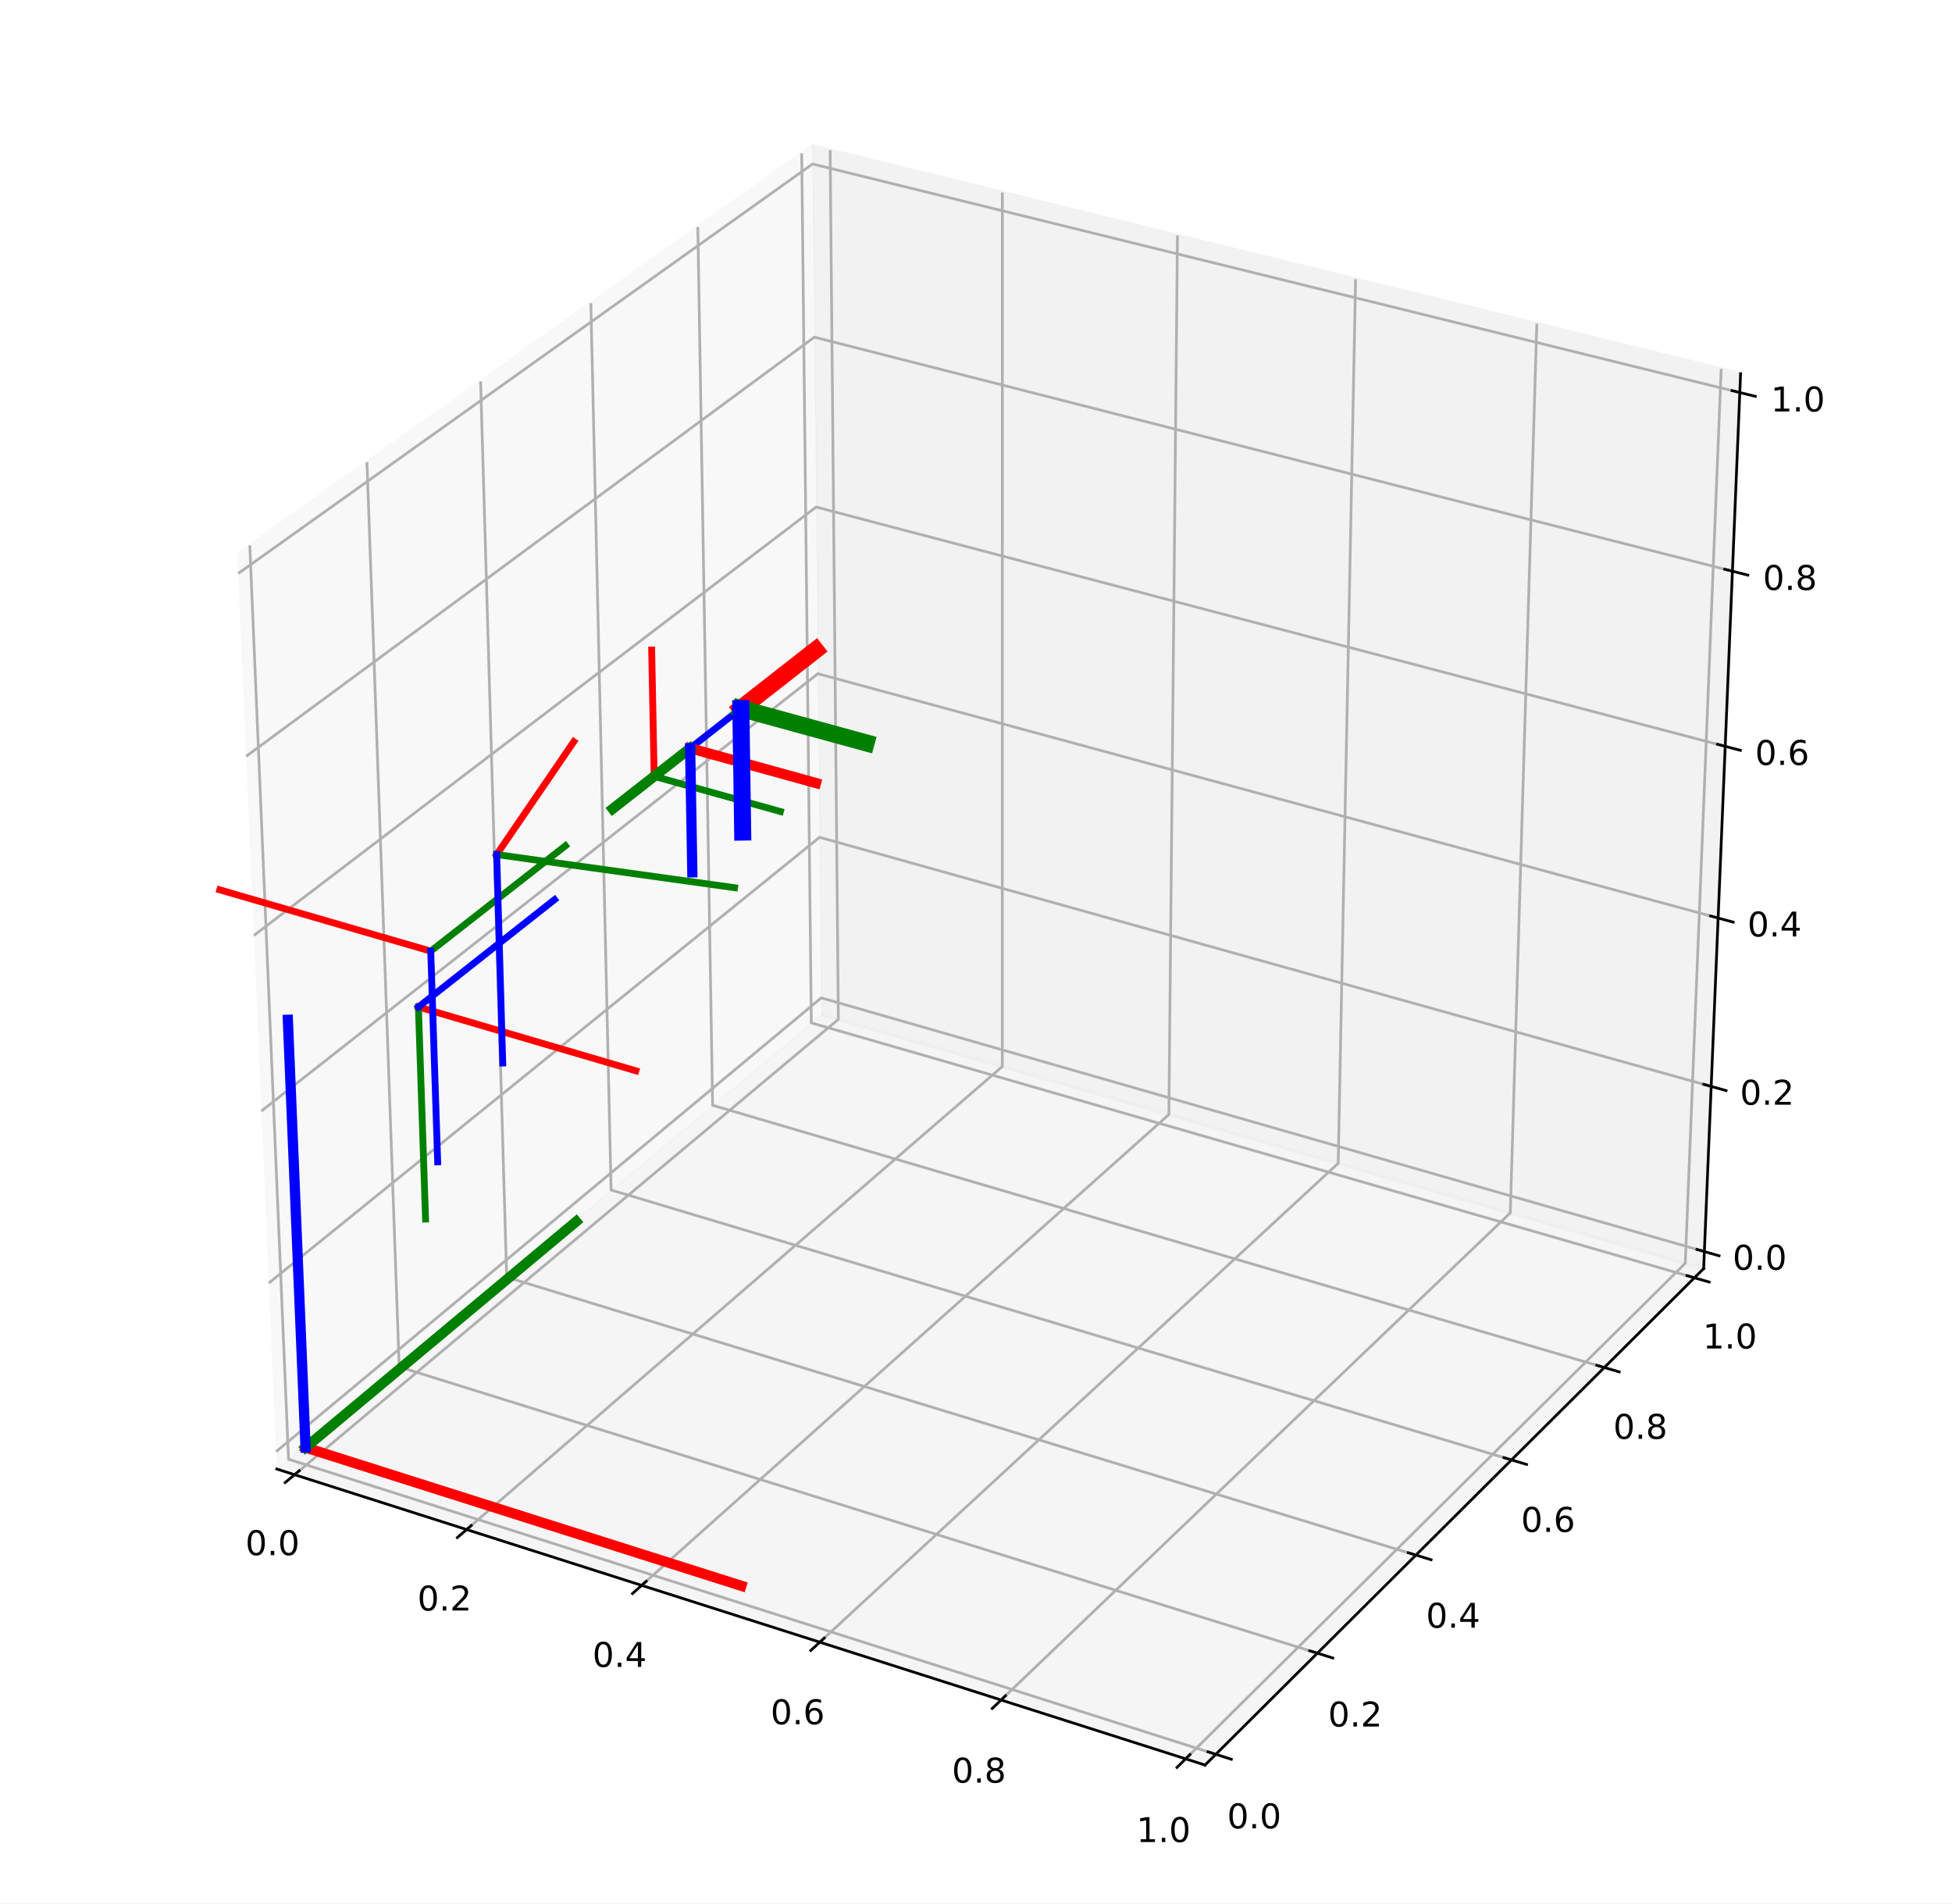
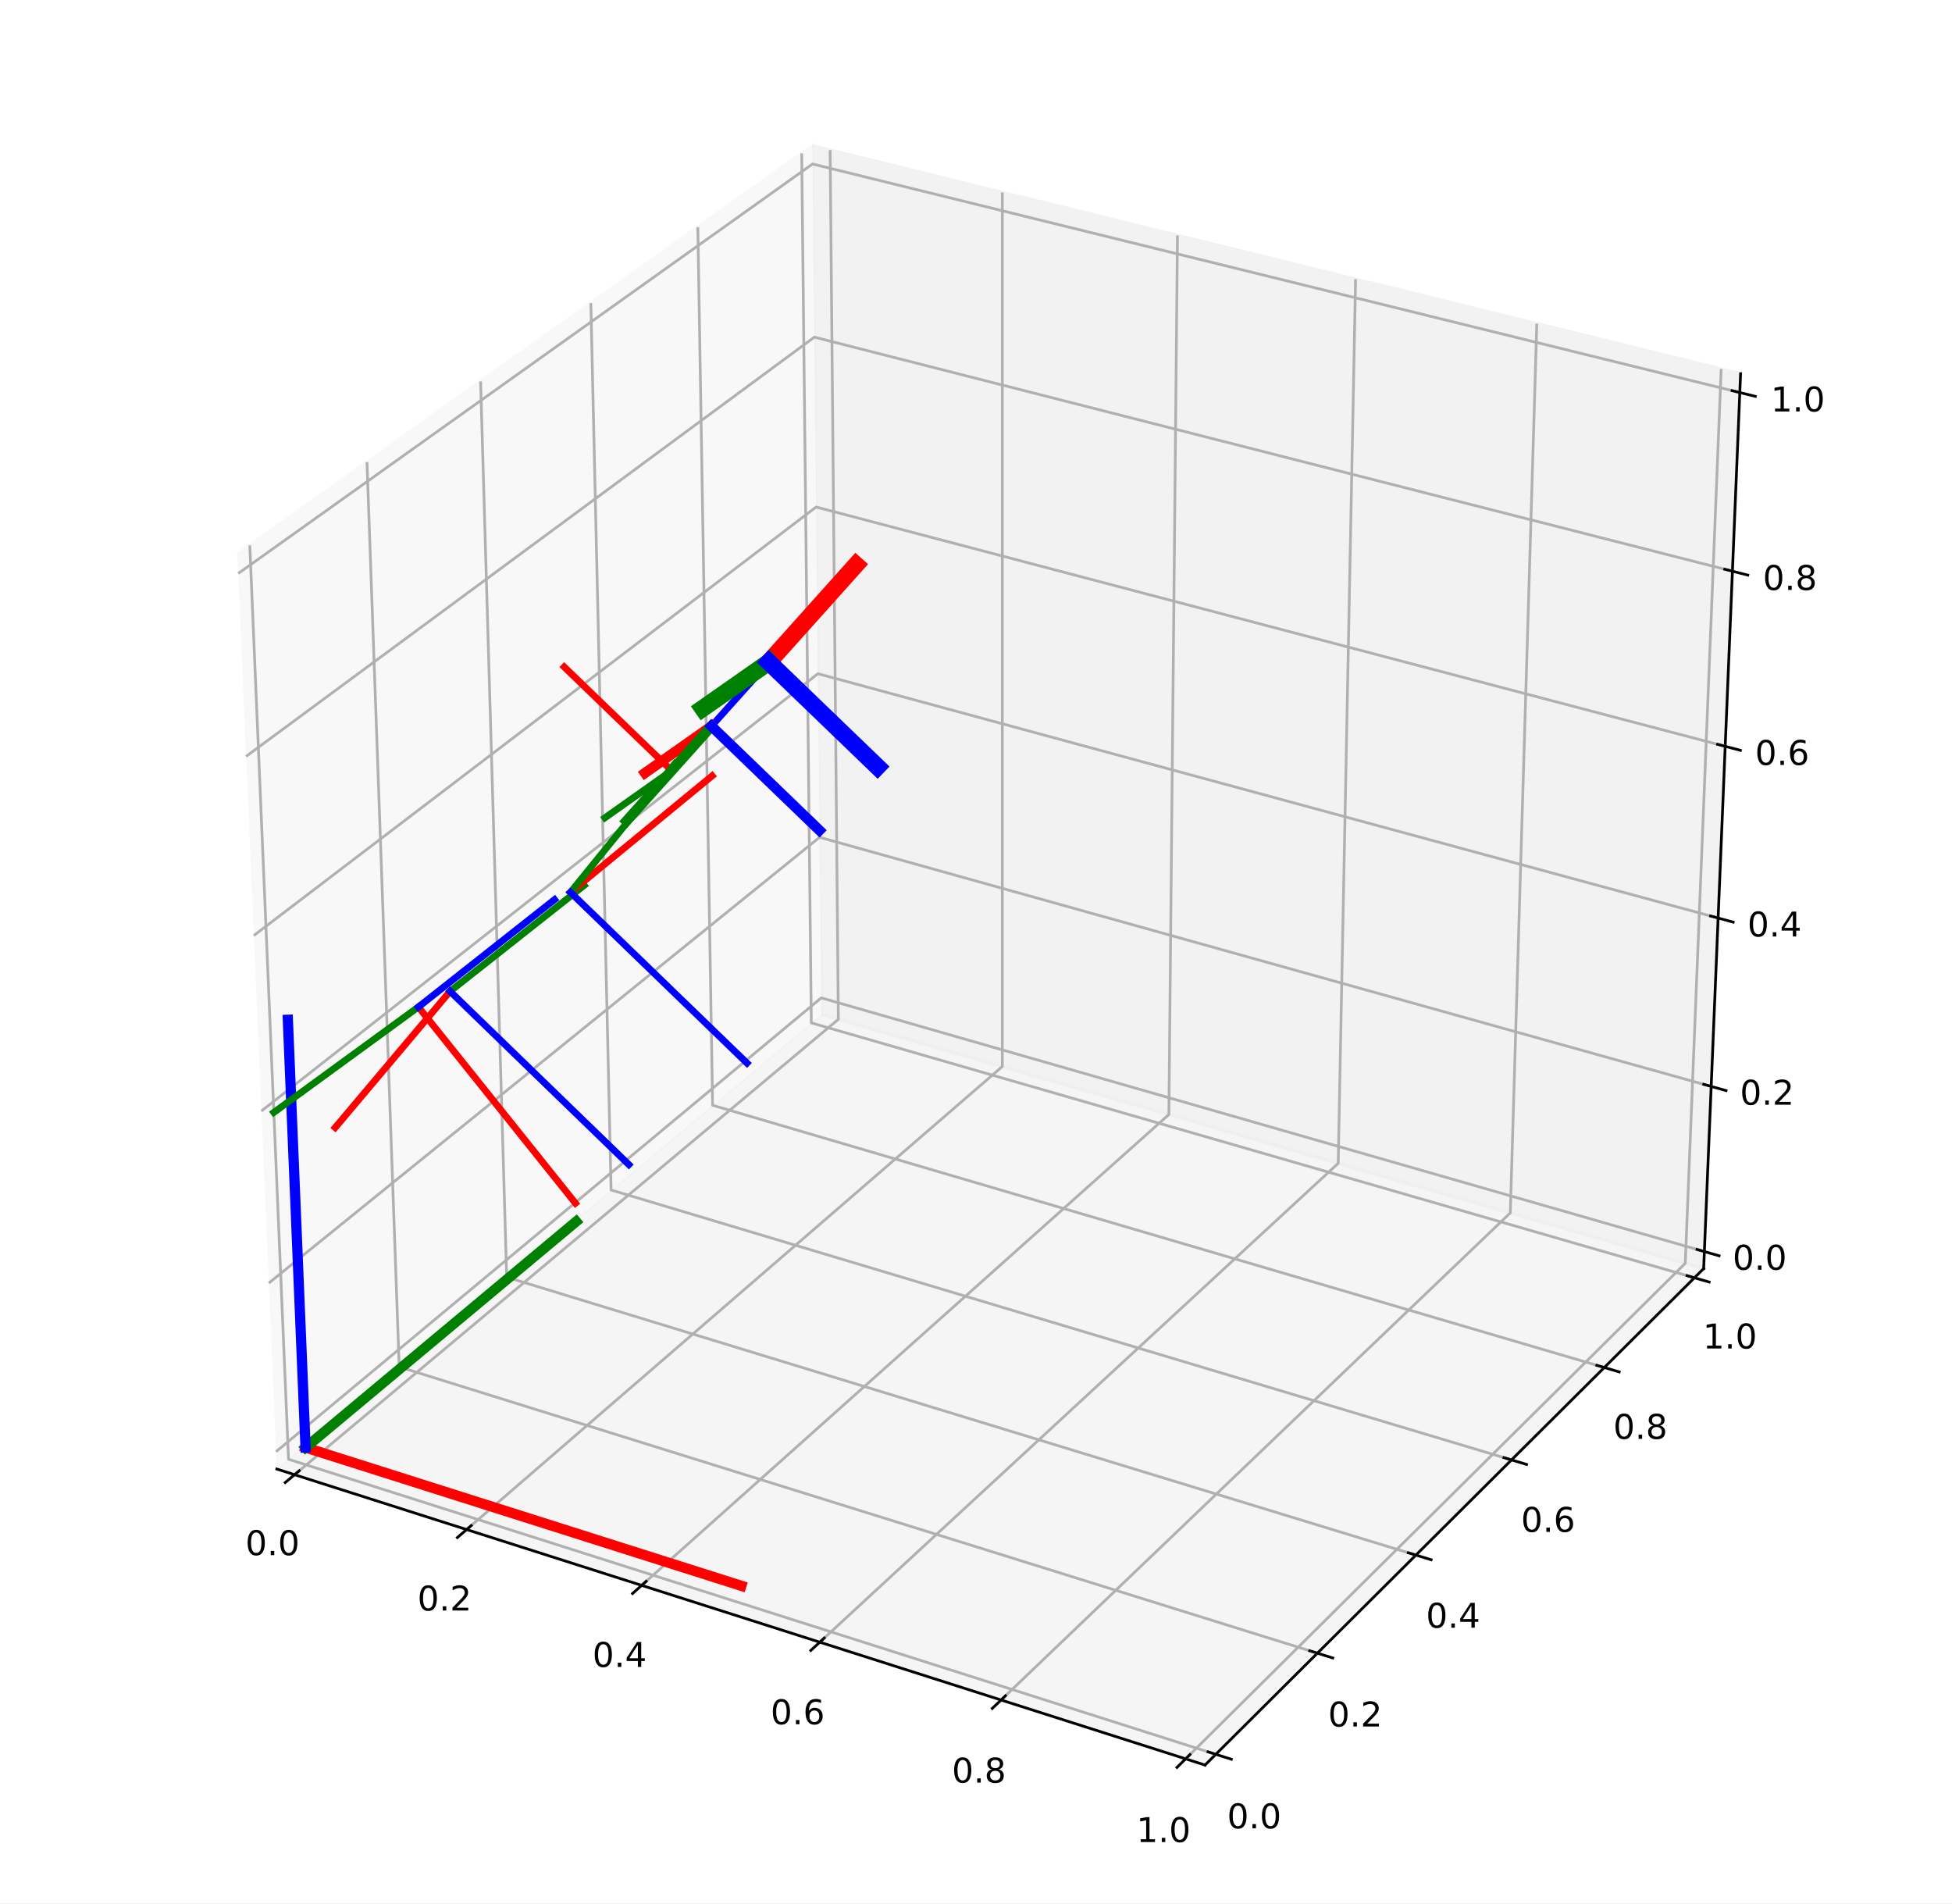
<svg xmlns="http://www.w3.org/2000/svg" xmlns:xlink="http://www.w3.org/1999/xlink" height="558pt" version="1.1" viewBox="0 0 572.4 558" width="572.4pt">
  <defs>
    <style type="text/css">
*{stroke-linecap:butt;stroke-linejoin:round;}
  </style>
  </defs>
  <g id="figure_1">
    <g id="patch_1">
      <path d="M 0 558  L 572.4 558  L 572.4 0  L 0 0  z " style="fill:#ffffff;" />
    </g>
    <g id="patch_2">
      <path d="M 7.2 550.8  L 565.2 550.8  L 565.2 7.2  L 7.2 7.2  z " style="fill:#ffffff;" />
    </g>
    <g id="pane3d_1">
      <g id="patch_3">
        <path d="M 81.172 430.684  L 240.874 297.405  L 238.215 42.732  L 69.608 162.48  " style="fill:#f2f2f2;opacity:0.5;stroke:#f2f2f2;stroke-linejoin:miter;" />
      </g>
    </g>
    <g id="pane3d_2">
      <g id="patch_4">
        <path d="M 240.874 297.405  L 499.577 371.916  L 510.401 109.564  L 238.215 42.732  " style="fill:#e6e6e6;opacity:0.5;stroke:#e6e6e6;stroke-linejoin:miter;" />
      </g>
    </g>
    <g id="pane3d_3">
      <g id="patch_5">
        <path d="M 81.172 430.684  L 353.362 517.464  L 499.577 371.916  L 240.874 297.405  " style="fill:#ececec;opacity:0.5;stroke:#ececec;stroke-linejoin:miter;" />
      </g>
    </g>
    <g id="axis3d_1">
      <g id="line2d_1">
        <path d="M 81.172 430.684  L 353.362 517.464  " style="fill:none;stroke:#000000;stroke-linecap:square;stroke-width:0.8;" />
      </g>
      <g id="Line3DCollection_1">
        <path d="M 86.377 432.343  L 245.838 298.835  L 243.426 44.012  " style="fill:none;stroke:#b0b0b0;stroke-width:0.8;" />
        <path d="M 136.825 448.427  L 293.911 312.681  L 293.92 56.409  " style="fill:none;stroke:#b0b0b0;stroke-width:0.8;" />
        <path d="M 188.154 464.792  L 342.763 326.751  L 345.273 69.019  " style="fill:none;stroke:#b0b0b0;stroke-width:0.8;" />
        <path d="M 240.389 481.446  L 392.412 341.051  L 397.507 81.844  " style="fill:none;stroke:#b0b0b0;stroke-width:0.8;" />
        <path d="M 293.552 498.395  L 442.879 355.586  L 450.647 94.892  " style="fill:none;stroke:#b0b0b0;stroke-width:0.8;" />
        <path d="M 347.669 515.649  L 494.184 370.363  L 504.714 108.167  " style="fill:none;stroke:#b0b0b0;stroke-width:0.8;" />
      </g>
      <g id="xtick_1">
        <g id="line2d_2">
          <path d="M 87.75 431.193  L 83.624 434.648  " style="fill:none;stroke:#000000;stroke-linecap:square;stroke-width:0.8;" />
        </g>
        <g id="text_1">
          <defs>
            <path d="M 31.781 66.406  Q 24.172 66.406 20.328 58.906  Q 16.5 51.422 16.5 36.375  Q 16.5 21.391 20.328 13.891  Q 24.172 6.391 31.781 6.391  Q 39.453 6.391 43.281 13.891  Q 47.125 21.391 47.125 36.375  Q 47.125 51.422 43.281 58.906  Q 39.453 66.406 31.781 66.406  z M 31.781 74.219  Q 44.047 74.219 50.516 64.516  Q 56.984 54.828 56.984 36.375  Q 56.984 17.969 50.516 8.266  Q 44.047 -1.422 31.781 -1.422  Q 19.531 -1.422 13.062 8.266  Q 6.594 17.969 6.594 36.375  Q 6.594 54.828 13.062 64.516  Q 19.531 74.219 31.781 74.219  z " id="DejaVuSans-48" />
            <path d="M 10.688 12.406  L 21 12.406  L 21 0  L 10.688 0  z " id="DejaVuSans-46" />
          </defs>
          <g transform="translate(71.96029 455.9271)scale(0.1 -0.1)">
            <use xlink:href="#DejaVuSans-48" />
            <use x="63.623" xlink:href="#DejaVuSans-46" />
            <use x="95.41" xlink:href="#DejaVuSans-48" />
          </g>
        </g>
      </g>
      <g id="xtick_2">
        <g id="line2d_3">
          <path d="M 138.179 447.257  L 134.112 450.772  " style="fill:none;stroke:#000000;stroke-linecap:square;stroke-width:0.8;" />
        </g>
        <g id="text_2">
          <defs>
            <path d="M 19.188 8.297  L 53.609 8.297  L 53.609 0  L 7.328 0  L 7.328 8.297  Q 12.938 14.109 22.625 23.891  Q 32.328 33.688 34.812 36.531  Q 39.547 41.844 41.422 45.531  Q 43.312 49.219 43.312 52.781  Q 43.312 58.594 39.234 62.25  Q 35.156 65.922 28.609 65.922  Q 23.969 65.922 18.812 64.312  Q 13.672 62.703 7.812 59.422  L 7.812 69.391  Q 13.766 71.781 18.938 73  Q 24.125 74.219 28.422 74.219  Q 39.75 74.219 46.484 68.547  Q 53.219 62.891 53.219 53.422  Q 53.219 48.922 51.531 44.891  Q 49.859 40.875 45.406 35.406  Q 44.188 33.984 37.641 27.219  Q 31.109 20.453 19.188 8.297  z " id="DejaVuSans-50" />
          </defs>
          <g transform="translate(122.4051 472.1665)scale(0.1 -0.1)">
            <use xlink:href="#DejaVuSans-48" />
            <use x="63.623" xlink:href="#DejaVuSans-46" />
            <use x="95.41" xlink:href="#DejaVuSans-50" />
          </g>
        </g>
      </g>
      <g id="xtick_3">
        <g id="line2d_4">
          <path d="M 189.488 463.601  L 185.482 467.178  " style="fill:none;stroke:#000000;stroke-linecap:square;stroke-width:0.8;" />
        </g>
        <g id="text_3">
          <defs>
            <path d="M 37.797 64.312  L 12.891 25.391  L 37.797 25.391  z M 35.203 72.906  L 47.609 72.906  L 47.609 25.391  L 58.016 25.391  L 58.016 17.188  L 47.609 17.188  L 47.609 0  L 37.797 0  L 37.797 17.188  L 4.891 17.188  L 4.891 26.703  z " id="DejaVuSans-52" />
          </defs>
          <g transform="translate(173.7322 488.6899)scale(0.1 -0.1)">
            <use xlink:href="#DejaVuSans-48" />
            <use x="63.623" xlink:href="#DejaVuSans-46" />
            <use x="95.41" xlink:href="#DejaVuSans-52" />
          </g>
        </g>
      </g>
      <g id="xtick_4">
        <g id="line2d_5">
          <path d="M 241.701 480.234  L 237.76 483.874  " style="fill:none;stroke:#000000;stroke-linecap:square;stroke-width:0.8;" />
        </g>
        <g id="text_4">
          <defs>
            <path d="M 33.016 40.375  Q 26.375 40.375 22.484 35.828  Q 18.609 31.297 18.609 23.391  Q 18.609 15.531 22.484 10.953  Q 26.375 6.391 33.016 6.391  Q 39.656 6.391 43.531 10.953  Q 47.406 15.531 47.406 23.391  Q 47.406 31.297 43.531 35.828  Q 39.656 40.375 33.016 40.375  z M 52.594 71.297  L 52.594 62.312  Q 48.875 64.062 45.094 64.984  Q 41.312 65.922 37.594 65.922  Q 27.828 65.922 22.672 59.328  Q 17.531 52.734 16.797 39.406  Q 19.672 43.656 24.016 45.922  Q 28.375 48.188 33.594 48.188  Q 44.578 48.188 50.953 41.516  Q 57.328 34.859 57.328 23.391  Q 57.328 12.156 50.688 5.359  Q 44.047 -1.422 33.016 -1.422  Q 20.359 -1.422 13.672 8.266  Q 6.984 17.969 6.984 36.375  Q 6.984 53.656 15.188 63.938  Q 23.391 74.219 37.203 74.219  Q 40.922 74.219 44.703 73.484  Q 48.484 72.75 52.594 71.297  z " id="DejaVuSans-54" />
          </defs>
          <g transform="translate(225.9649 505.5049)scale(0.1 -0.1)">
            <use xlink:href="#DejaVuSans-48" />
            <use x="63.623" xlink:href="#DejaVuSans-46" />
            <use x="95.41" xlink:href="#DejaVuSans-54" />
          </g>
        </g>
      </g>
      <g id="xtick_5">
        <g id="line2d_6">
          <path d="M 294.842 497.162  L 290.968 500.867  " style="fill:none;stroke:#000000;stroke-linecap:square;stroke-width:0.8;" />
        </g>
        <g id="text_5">
          <defs>
            <path d="M 31.781 34.625  Q 24.75 34.625 20.719 30.859  Q 16.703 27.094 16.703 20.516  Q 16.703 13.922 20.719 10.156  Q 24.75 6.391 31.781 6.391  Q 38.812 6.391 42.859 10.172  Q 46.922 13.969 46.922 20.516  Q 46.922 27.094 42.891 30.859  Q 38.875 34.625 31.781 34.625  z M 21.922 38.812  Q 15.578 40.375 12.031 44.719  Q 8.5 49.078 8.5 55.328  Q 8.5 64.062 14.719 69.141  Q 20.953 74.219 31.781 74.219  Q 42.672 74.219 48.875 69.141  Q 55.078 64.062 55.078 55.328  Q 55.078 49.078 51.531 44.719  Q 48 40.375 41.703 38.812  Q 48.828 37.156 52.797 32.312  Q 56.781 27.484 56.781 20.516  Q 56.781 9.906 50.312 4.234  Q 43.844 -1.422 31.781 -1.422  Q 19.734 -1.422 13.25 4.234  Q 6.781 9.906 6.781 20.516  Q 6.781 27.484 10.781 32.312  Q 14.797 37.156 21.922 38.812  z M 18.312 54.391  Q 18.312 48.734 21.844 45.562  Q 25.391 42.391 31.781 42.391  Q 38.141 42.391 41.719 45.562  Q 45.312 48.734 45.312 54.391  Q 45.312 60.062 41.719 63.234  Q 38.141 66.406 31.781 66.406  Q 25.391 66.406 21.844 63.234  Q 18.312 60.062 18.312 54.391  z " id="DejaVuSans-56" />
          </defs>
          <g transform="translate(279.1276 522.6192)scale(0.1 -0.1)">
            <use xlink:href="#DejaVuSans-48" />
            <use x="63.623" xlink:href="#DejaVuSans-46" />
            <use x="95.41" xlink:href="#DejaVuSans-56" />
          </g>
        </g>
      </g>
      <g id="xtick_6">
        <g id="line2d_7">
          <path d="M 348.935 514.393  L 345.132 518.165  " style="fill:none;stroke:#000000;stroke-linecap:square;stroke-width:0.8;" />
        </g>
        <g id="text_6">
          <defs>
            <path d="M 12.406 8.297  L 28.516 8.297  L 28.516 63.922  L 10.984 60.406  L 10.984 69.391  L 28.422 72.906  L 38.281 72.906  L 38.281 8.297  L 54.391 8.297  L 54.391 0  L 12.406 0  z " id="DejaVuSans-49" />
          </defs>
          <g transform="translate(333.2451 540.041)scale(0.1 -0.1)">
            <use xlink:href="#DejaVuSans-49" />
            <use x="63.623" xlink:href="#DejaVuSans-46" />
            <use x="95.41" xlink:href="#DejaVuSans-48" />
          </g>
        </g>
      </g>
    </g>
    <g id="axis3d_2">
      <g id="line2d_8">
        <path d="M 499.577 371.916  L 353.362 517.464  " style="fill:none;stroke:#000000;stroke-linecap:square;stroke-width:0.8;" />
      </g>
      <g id="Line3DCollection_2">
        <path d="M 73.25 159.894  L 84.607 427.816  L 356.518 514.322  " style="fill:none;stroke:#b0b0b0;stroke-width:0.8;" />
        <path d="M 107.612 135.489  L 117.06 400.733  L 386.305 484.672  " style="fill:none;stroke:#b0b0b0;stroke-width:0.8;" />
        <path d="M 140.932 111.824  L 148.577 374.431  L 415.195 455.914  " style="fill:none;stroke:#b0b0b0;stroke-width:0.8;" />
        <path d="M 173.257 88.867  L 179.199 348.876  L 443.227 428.009  " style="fill:none;stroke:#b0b0b0;stroke-width:0.8;" />
        <path d="M 204.63 66.585  L 208.963 324.036  L 470.439 400.921  " style="fill:none;stroke:#b0b0b0;stroke-width:0.8;" />
        <path d="M 235.093 44.95  L 237.905 299.883  L 496.868 374.613  " style="fill:none;stroke:#b0b0b0;stroke-width:0.8;" />
      </g>
      <g id="xtick_7">
        <g id="line2d_9">
          <path d="M 354.242 513.598  L 361.075 515.772  " style="fill:none;stroke:#000000;stroke-linecap:square;stroke-width:0.8;" />
        </g>
        <g id="text_7">
          <g transform="translate(359.8368 536.0221)scale(0.1 -0.1)">
            <use xlink:href="#DejaVuSans-48" />
            <use x="63.623" xlink:href="#DejaVuSans-46" />
            <use x="95.41" xlink:href="#DejaVuSans-48" />
          </g>
        </g>
      </g>
      <g id="xtick_8">
        <g id="line2d_10">
          <path d="M 384.053 483.969  L 390.814 486.077  " style="fill:none;stroke:#000000;stroke-linecap:square;stroke-width:0.8;" />
        </g>
        <g id="text_8">
          <g transform="translate(389.4428 506.1642)scale(0.1 -0.1)">
            <use xlink:href="#DejaVuSans-48" />
            <use x="63.623" xlink:href="#DejaVuSans-46" />
            <use x="95.41" xlink:href="#DejaVuSans-50" />
          </g>
        </g>
      </g>
      <g id="xtick_9">
        <g id="line2d_11">
          <path d="M 412.966 455.233  L 419.657 457.278  " style="fill:none;stroke:#000000;stroke-linecap:square;stroke-width:0.8;" />
        </g>
        <g id="text_9">
          <g transform="translate(418.1573 477.2053)scale(0.1 -0.1)">
            <use xlink:href="#DejaVuSans-48" />
            <use x="63.623" xlink:href="#DejaVuSans-46" />
            <use x="95.41" xlink:href="#DejaVuSans-52" />
          </g>
        </g>
      </g>
      <g id="xtick_10">
        <g id="line2d_12">
          <path d="M 441.021 427.348  L 447.643 429.333  " style="fill:none;stroke:#000000;stroke-linecap:square;stroke-width:0.8;" />
        </g>
        <g id="text_10">
          <g transform="translate(446.0199 449.1056)scale(0.1 -0.1)">
            <use xlink:href="#DejaVuSans-48" />
            <use x="63.623" xlink:href="#DejaVuSans-46" />
            <use x="95.41" xlink:href="#DejaVuSans-54" />
          </g>
        </g>
      </g>
      <g id="xtick_11">
        <g id="line2d_13">
          <path d="M 468.256 400.279  L 474.81 402.206  " style="fill:none;stroke:#000000;stroke-linecap:square;stroke-width:0.8;" />
        </g>
        <g id="text_11">
          <g transform="translate(473.0681 421.8273)scale(0.1 -0.1)">
            <use xlink:href="#DejaVuSans-48" />
            <use x="63.623" xlink:href="#DejaVuSans-46" />
            <use x="95.41" xlink:href="#DejaVuSans-56" />
          </g>
        </g>
      </g>
      <g id="xtick_12">
        <g id="line2d_14">
          <path d="M 494.707 373.99  L 501.194 375.862  " style="fill:none;stroke:#000000;stroke-linecap:square;stroke-width:0.8;" />
        </g>
        <g id="text_12">
          <g transform="translate(499.337 395.3348)scale(0.1 -0.1)">
            <use xlink:href="#DejaVuSans-49" />
            <use x="63.623" xlink:href="#DejaVuSans-46" />
            <use x="95.41" xlink:href="#DejaVuSans-48" />
          </g>
        </g>
      </g>
    </g>
    <g id="axis3d_3">
      <g id="line2d_15">
        <path d="M 499.577 371.916  L 510.401 109.564  " style="fill:none;stroke:#000000;stroke-linecap:square;stroke-width:0.8;" />
      </g>
      <g id="Line3DCollection_3">
        <path d="M 499.783 366.926  L 240.823 292.551  L 80.952 425.591  " style="fill:none;stroke:#b0b0b0;stroke-width:0.8;" />
        <path d="M 501.78 318.511  L 240.332 245.473  L 78.821 376.162  " style="fill:none;stroke:#b0b0b0;stroke-width:0.8;" />
        <path d="M 503.817 269.147  L 239.831 197.512  L 76.647 325.732  " style="fill:none;stroke:#b0b0b0;stroke-width:0.8;" />
        <path d="M 505.894 218.807  L 239.321 148.643  L 74.428 274.272  " style="fill:none;stroke:#b0b0b0;stroke-width:0.8;" />
        <path d="M 508.012 167.462  L 238.801 98.84  L 72.163 221.749  " style="fill:none;stroke:#b0b0b0;stroke-width:0.8;" />
        <path d="M 510.173 115.081  L 238.271 48.076  L 69.852 168.13  " style="fill:none;stroke:#b0b0b0;stroke-width:0.8;" />
      </g>
      <g id="xtick_13">
        <g id="line2d_16">
          <path d="M 497.622 366.306  L 504.109 368.169  " style="fill:none;stroke:#000000;stroke-linecap:square;stroke-width:0.8;" />
        </g>
        <g id="text_13">
          <g transform="translate(508.0682 372.2507)scale(0.1 -0.1)">
            <use xlink:href="#DejaVuSans-48" />
            <use x="63.623" xlink:href="#DejaVuSans-46" />
            <use x="95.41" xlink:href="#DejaVuSans-48" />
          </g>
        </g>
      </g>
      <g id="xtick_14">
        <g id="line2d_17">
          <path d="M 499.598 317.901  L 506.15 319.731  " style="fill:none;stroke:#000000;stroke-linecap:square;stroke-width:0.8;" />
        </g>
        <g id="text_14">
          <g transform="translate(510.2204 323.8748)scale(0.1 -0.1)">
            <use xlink:href="#DejaVuSans-48" />
            <use x="63.623" xlink:href="#DejaVuSans-46" />
            <use x="95.41" xlink:href="#DejaVuSans-50" />
          </g>
        </g>
      </g>
      <g id="xtick_15">
        <g id="line2d_18">
          <path d="M 501.613 268.549  L 508.23 270.344  " style="fill:none;stroke:#000000;stroke-linecap:square;stroke-width:0.8;" />
        </g>
        <g id="text_15">
          <g transform="translate(512.4146 274.553)scale(0.1 -0.1)">
            <use xlink:href="#DejaVuSans-48" />
            <use x="63.623" xlink:href="#DejaVuSans-46" />
            <use x="95.41" xlink:href="#DejaVuSans-52" />
          </g>
        </g>
      </g>
      <g id="xtick_16">
        <g id="line2d_19">
          <path d="M 503.667 218.221  L 510.352 219.98  " style="fill:none;stroke:#000000;stroke-linecap:square;stroke-width:0.8;" />
        </g>
        <g id="text_16">
          <g transform="translate(514.6521 224.2573)scale(0.1 -0.1)">
            <use xlink:href="#DejaVuSans-48" />
            <use x="63.623" xlink:href="#DejaVuSans-46" />
            <use x="95.41" xlink:href="#DejaVuSans-54" />
          </g>
        </g>
      </g>
      <g id="xtick_17">
        <g id="line2d_20">
          <path d="M 505.762 166.888  L 512.517 168.61  " style="fill:none;stroke:#000000;stroke-linecap:square;stroke-width:0.8;" />
        </g>
        <g id="text_17">
          <g transform="translate(516.9343 172.9584)scale(0.1 -0.1)">
            <use xlink:href="#DejaVuSans-48" />
            <use x="63.623" xlink:href="#DejaVuSans-46" />
            <use x="95.41" xlink:href="#DejaVuSans-56" />
          </g>
        </g>
      </g>
      <g id="xtick_18">
        <g id="line2d_21">
          <path d="M 507.9 114.521  L 514.725 116.202  " style="fill:none;stroke:#000000;stroke-linecap:square;stroke-width:0.8;" />
        </g>
        <g id="text_18">
          <g transform="translate(519.2624 120.6263)scale(0.1 -0.1)">
            <use xlink:href="#DejaVuSans-49" />
            <use x="63.623" xlink:href="#DejaVuSans-46" />
            <use x="95.41" xlink:href="#DejaVuSans-48" />
          </g>
        </g>
      </g>
    </g>
    <g id="axes_1">
      <g id="line2d_22">
-         <path clip-path="url(#pd54bbe636c)" d="M 89.597 424.38  L 217.381 464.923  " style="fill:none;stroke:#ff0000;stroke-linecap:square;stroke-width:3;" />
+         <path clip-path="url(#pd10a1545b4)" d="M 89.597 424.38  L 217.381 464.923  " style="fill:none;stroke:#ff0000;stroke-linecap:square;stroke-width:3;" />
      </g>
      <g id="line2d_23">
-         <path clip-path="url(#pd54bbe636c)" d="M 89.597 424.38  L 168.956 358.126  " style="fill:none;stroke:#008000;stroke-linecap:square;stroke-width:3;" />
+         <path clip-path="url(#pd10a1545b4)" d="M 89.597 424.38  L 168.956 358.126  " style="fill:none;stroke:#008000;stroke-linecap:square;stroke-width:3;" />
      </g>
      <g id="line2d_24">
-         <path clip-path="url(#pd54bbe636c)" d="M 89.597 424.38  L 84.411 298.975  " style="fill:none;stroke:#0000ff;stroke-linecap:square;stroke-width:3;" />
+         <path clip-path="url(#pd10a1545b4)" d="M 89.597 424.38  L 84.411 298.975  " style="fill:none;stroke:#0000ff;stroke-linecap:square;stroke-width:3;" />
      </g>
      <g id="line2d_25">
-         <path clip-path="url(#pd54bbe636c)" d="M 122.692 295.219  L 186.45 313.929  " style="fill:none;stroke:#ff0000;stroke-linecap:square;stroke-width:2;" />
+         <path clip-path="url(#pd10a1545b4)" d="M 122.692 295.219  L 168.739 352.747  " style="fill:none;stroke:#ff0000;stroke-linecap:square;stroke-width:2;" />
      </g>
      <g id="line2d_26">
-         <path clip-path="url(#pd54bbe636c)" d="M 122.692 295.219  L 124.791 357.391  " style="fill:none;stroke:#008000;stroke-linecap:square;stroke-width:2;" />
+         <path clip-path="url(#pd10a1545b4)" d="M 122.692 295.219  L 80.292 326.133  " style="fill:none;stroke:#008000;stroke-linecap:square;stroke-width:2;" />
      </g>
      <g id="line2d_27">
-         <path clip-path="url(#pd54bbe636c)" d="M 122.692 295.219  L 162.613 263.748  " style="fill:none;stroke:#0000ff;stroke-linecap:square;stroke-width:2;" />
+         <path clip-path="url(#pd10a1545b4)" d="M 122.692 295.219  L 162.613 263.748  " style="fill:none;stroke:#0000ff;stroke-linecap:square;stroke-width:2;" />
      </g>
      <g id="line2d_28">
-         <path clip-path="url(#pd54bbe636c)" d="M 126.309 278.852  L 64.459 260.885  " style="fill:none;stroke:#ff0000;stroke-linecap:square;stroke-width:2;" />
+         <path clip-path="url(#pd10a1545b4)" d="M 131.972 290.634  L 98.296 330.573  " style="fill:none;stroke:#ff0000;stroke-linecap:square;stroke-width:2;" />
      </g>
      <g id="line2d_29">
-         <path clip-path="url(#pd54bbe636c)" d="M 126.309 278.852  L 165.791 247.971  " style="fill:none;stroke:#008000;stroke-linecap:square;stroke-width:2;" />
+         <path clip-path="url(#pd10a1545b4)" d="M 131.972 290.634  L 171.308 259.574  " style="fill:none;stroke:#008000;stroke-linecap:square;stroke-width:2;" />
      </g>
      <g id="line2d_30">
-         <path clip-path="url(#pd54bbe636c)" d="M 126.309 278.852  L 128.345 340.638  " style="fill:none;stroke:#0000ff;stroke-linecap:square;stroke-width:2;" />
+         <path clip-path="url(#pd10a1545b4)" d="M 131.972 290.634  L 184.397 341.432  " style="fill:none;stroke:#0000ff;stroke-linecap:square;stroke-width:2;" />
      </g>
      <g id="line2d_31">
-         <path clip-path="url(#pd54bbe636c)" d="M 145.649 250.538  L 168.257 217.441  " style="fill:none;stroke:#ff0000;stroke-linecap:square;stroke-width:2;" />
+         <path clip-path="url(#pd10a1545b4)" d="M 167.276 261.612  L 208.826 227.455  " style="fill:none;stroke:#ff0000;stroke-linecap:square;stroke-width:2;" />
      </g>
      <g id="line2d_32">
-         <path clip-path="url(#pd54bbe636c)" d="M 145.649 250.538  L 215.389 260.253  " style="fill:none;stroke:#008000;stroke-linecap:square;stroke-width:2;" />
+         <path clip-path="url(#pd10a1545b4)" d="M 167.276 261.612  L 197.915 223.85  " style="fill:none;stroke:#008000;stroke-linecap:square;stroke-width:2;" />
      </g>
      <g id="line2d_33">
-         <path clip-path="url(#pd54bbe636c)" d="M 145.649 250.538  L 147.42 311.648  " style="fill:none;stroke:#0000ff;stroke-linecap:square;stroke-width:2;" />
+         <path clip-path="url(#pd10a1545b4)" d="M 167.276 261.612  L 219.048 311.672  " style="fill:none;stroke:#0000ff;stroke-linecap:square;stroke-width:2;" />
      </g>
      <g id="line2d_34">
-         <path clip-path="url(#pd54bbe636c)" d="M 191.832 227.604  L 191.097 190.573  " style="fill:none;stroke:#ff0000;stroke-linecap:square;stroke-width:2;" />
+         <path clip-path="url(#pd10a1545b4)" d="M 196.944 225.921  L 165.456 195.539  " style="fill:none;stroke:#ff0000;stroke-linecap:square;stroke-width:2;" />
      </g>
      <g id="line2d_35">
-         <path clip-path="url(#pd54bbe636c)" d="M 191.832 227.604  L 228.845 237.918  " style="fill:none;stroke:#008000;stroke-linecap:square;stroke-width:2;" />
+         <path clip-path="url(#pd10a1545b4)" d="M 196.944 225.921  L 177.376 239.767  " style="fill:none;stroke:#008000;stroke-linecap:square;stroke-width:2;" />
      </g>
      <g id="line2d_36">
-         <path clip-path="url(#pd54bbe636c)" d="M 191.832 227.604  L 214.288 210.041  " style="fill:none;stroke:#0000ff;stroke-linecap:square;stroke-width:2;" />
+         <path clip-path="url(#pd10a1545b4)" d="M 196.944 225.921  L 222.068 197.89  " style="fill:none;stroke:#0000ff;stroke-linecap:square;stroke-width:2;" />
      </g>
      <g id="line2d_37">
-         <path clip-path="url(#pd54bbe636c)" d="M 202.371 219.362  L 239.264 229.572  " style="fill:none;stroke:#ff0000;stroke-linecap:square;stroke-width:3;" />
+         <path clip-path="url(#pd10a1545b4)" d="M 208.621 212.894  L 189.131 226.623  " style="fill:none;stroke:#ff0000;stroke-linecap:square;stroke-width:3;" />
      </g>
      <g id="line2d_38">
-         <path clip-path="url(#pd54bbe636c)" d="M 202.371 219.362  L 179.657 237.127  " style="fill:none;stroke:#008000;stroke-linecap:square;stroke-width:3;" />
+         <path clip-path="url(#pd10a1545b4)" d="M 208.621 212.894  L 183.701 240.697  " style="fill:none;stroke:#008000;stroke-linecap:square;stroke-width:3;" />
      </g>
      <g id="line2d_39">
-         <path clip-path="url(#pd54bbe636c)" d="M 202.371 219.362  L 203.017 255.744  " style="fill:none;stroke:#0000ff;stroke-linecap:square;stroke-width:3;" />
+         <path clip-path="url(#pd10a1545b4)" d="M 208.621 212.894  L 240.298 243.434  " style="fill:none;stroke:#0000ff;stroke-linecap:square;stroke-width:3;" />
      </g>
      <g id="line2d_40">
-         <path clip-path="url(#pd54bbe636c)" d="M 217.246 207.728  L 239.167 190.582  " style="fill:none;stroke:#ff0000;stroke-linecap:square;stroke-width:5;" />
+         <path clip-path="url(#pd10a1545b4)" d="M 225.447 194.12  L 251.014 165.594  " style="fill:none;stroke:#ff0000;stroke-linecap:square;stroke-width:5;" />
      </g>
      <g id="line2d_41">
-         <path clip-path="url(#pd54bbe636c)" d="M 217.246 207.728  L 253.968 217.793  " style="fill:none;stroke:#008000;stroke-linecap:square;stroke-width:5;" />
+         <path clip-path="url(#pd10a1545b4)" d="M 225.447 194.12  L 206.073 207.679  " style="fill:none;stroke:#008000;stroke-linecap:square;stroke-width:5;" />
      </g>
      <g id="line2d_42">
-         <path clip-path="url(#pd54bbe636c)" d="M 217.246 207.728  L 217.783 243.936  " style="fill:none;stroke:#0000ff;stroke-linecap:square;stroke-width:5;" />
+         <path clip-path="url(#pd10a1545b4)" d="M 225.447 194.12  L 257.304 224.798  " style="fill:none;stroke:#0000ff;stroke-linecap:square;stroke-width:5;" />
      </g>
    </g>
  </g>
  <defs>
-     <clipPath id="pd54bbe636c">
+     <clipPath id="pd10a1545b4">
      <rect height="543.6" width="558" x="7.2" y="7.2" />
    </clipPath>
  </defs>
</svg>
